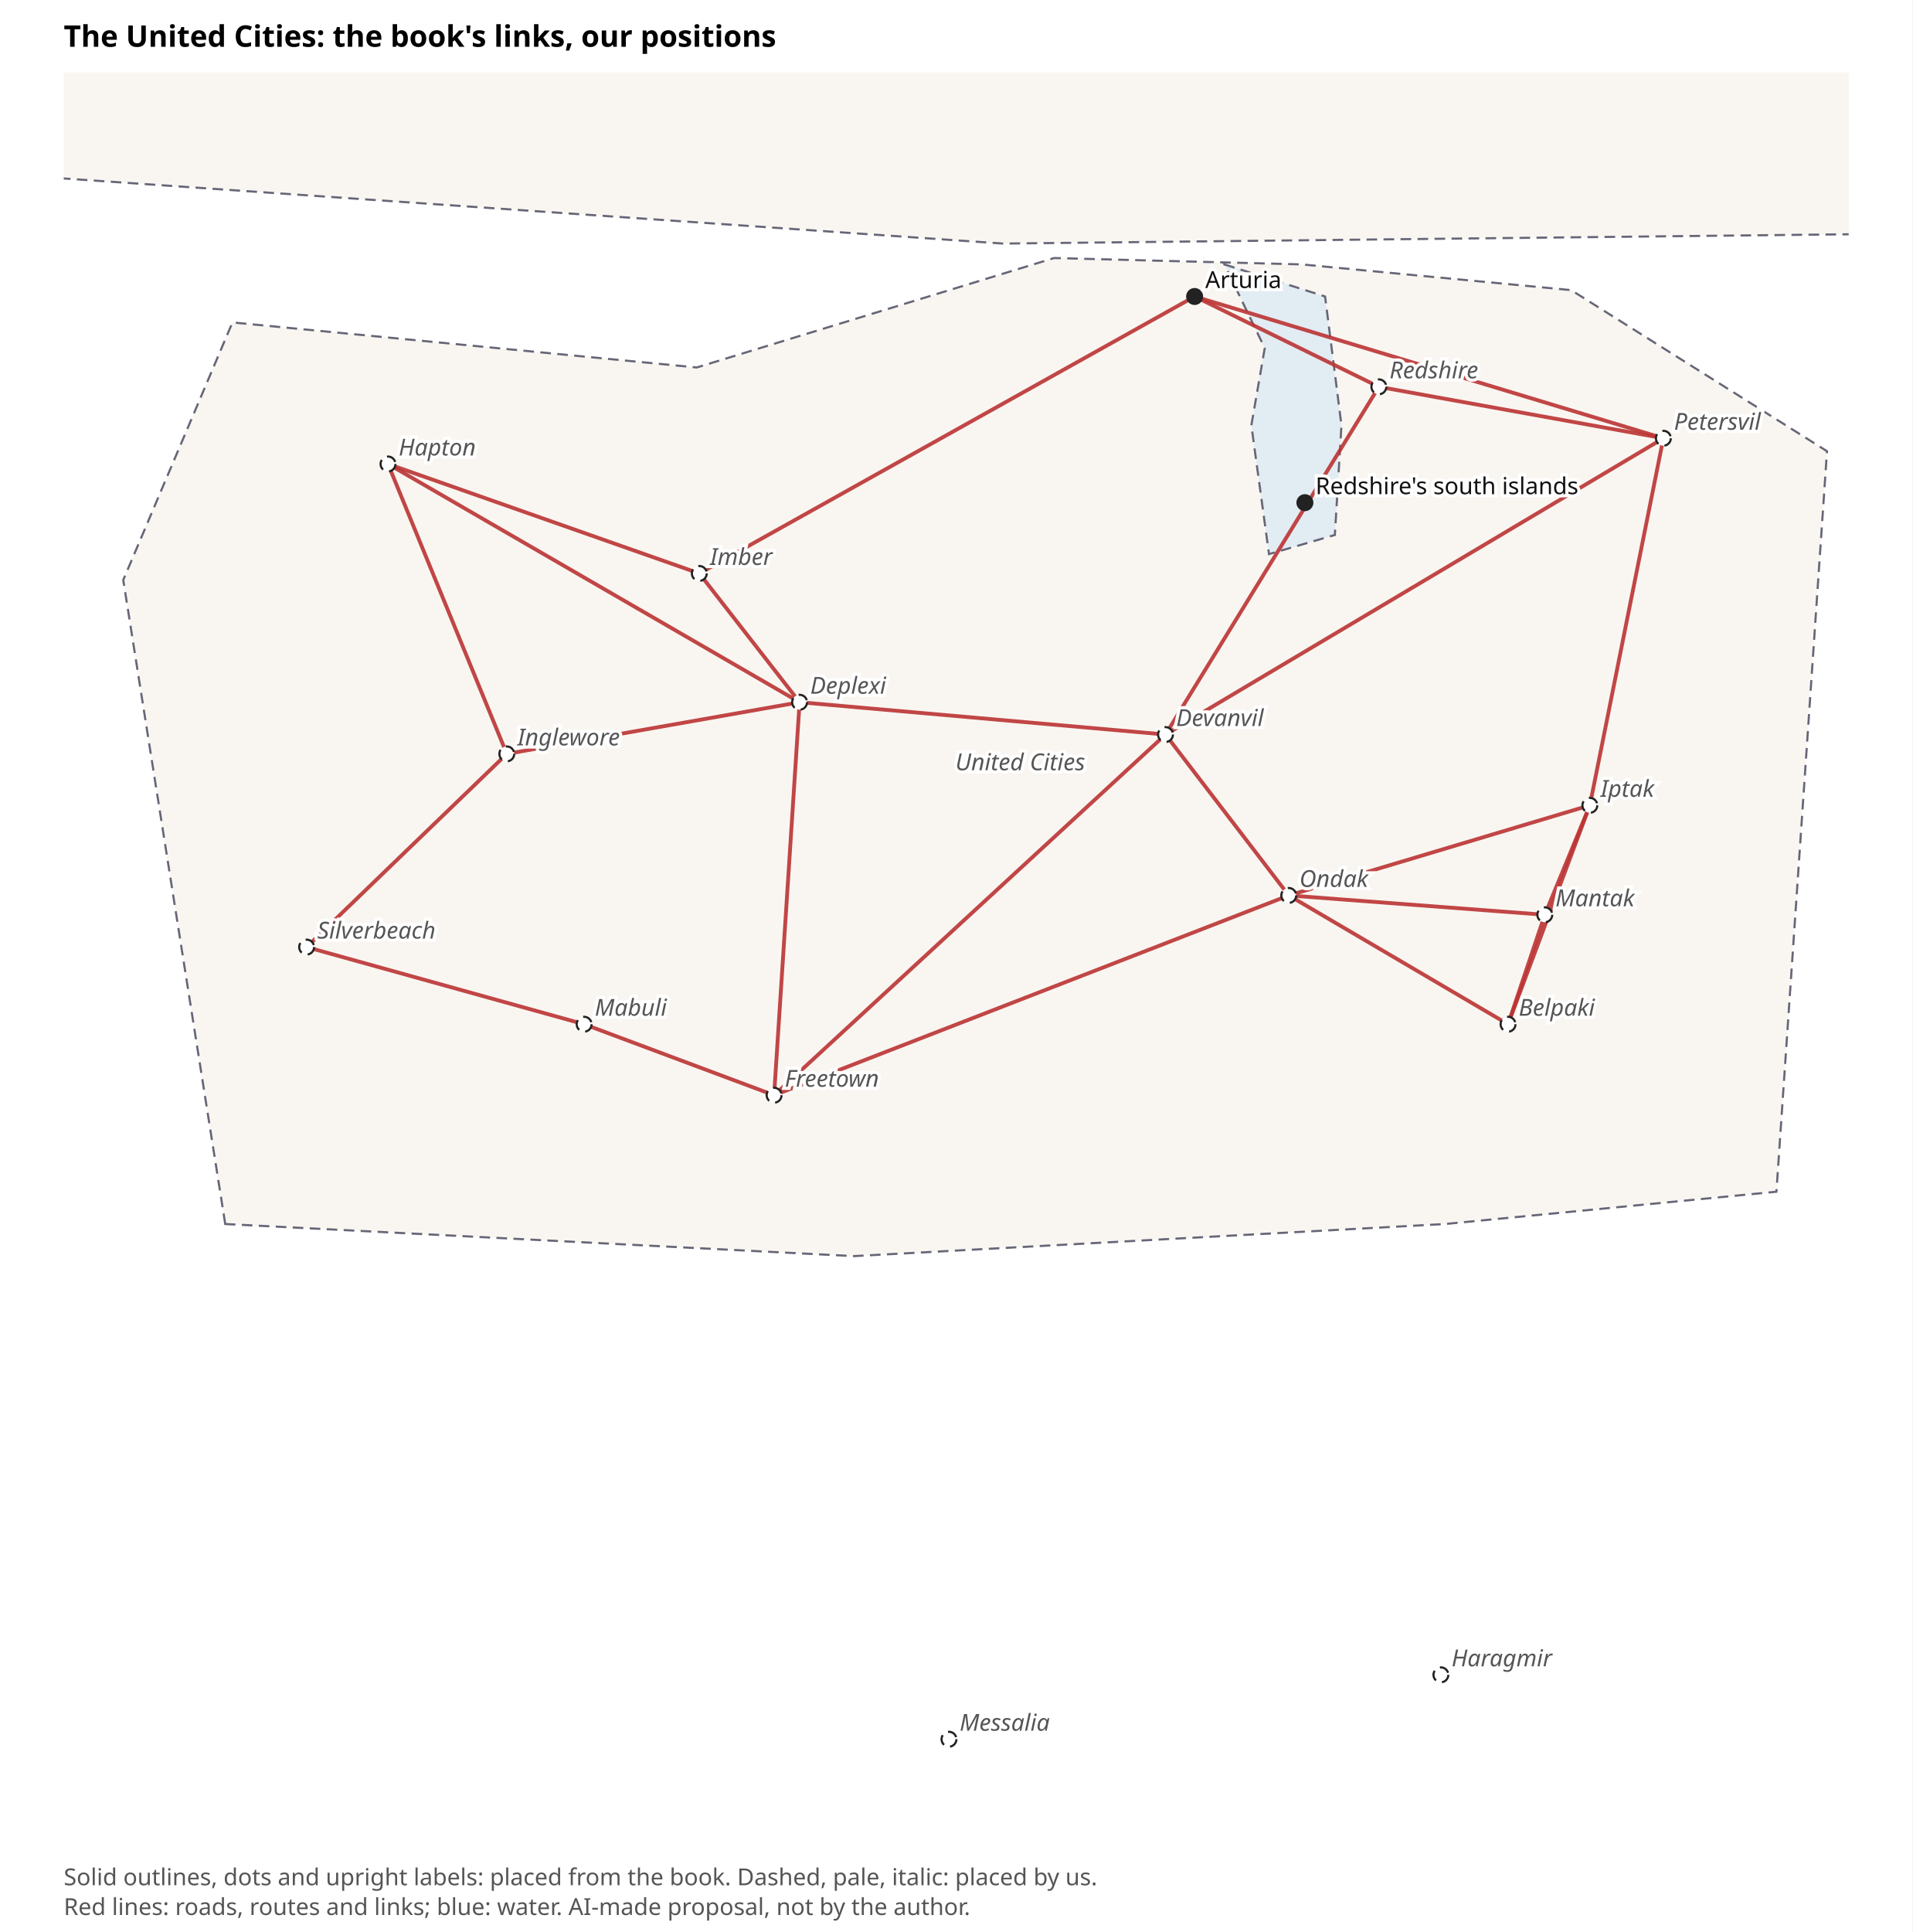
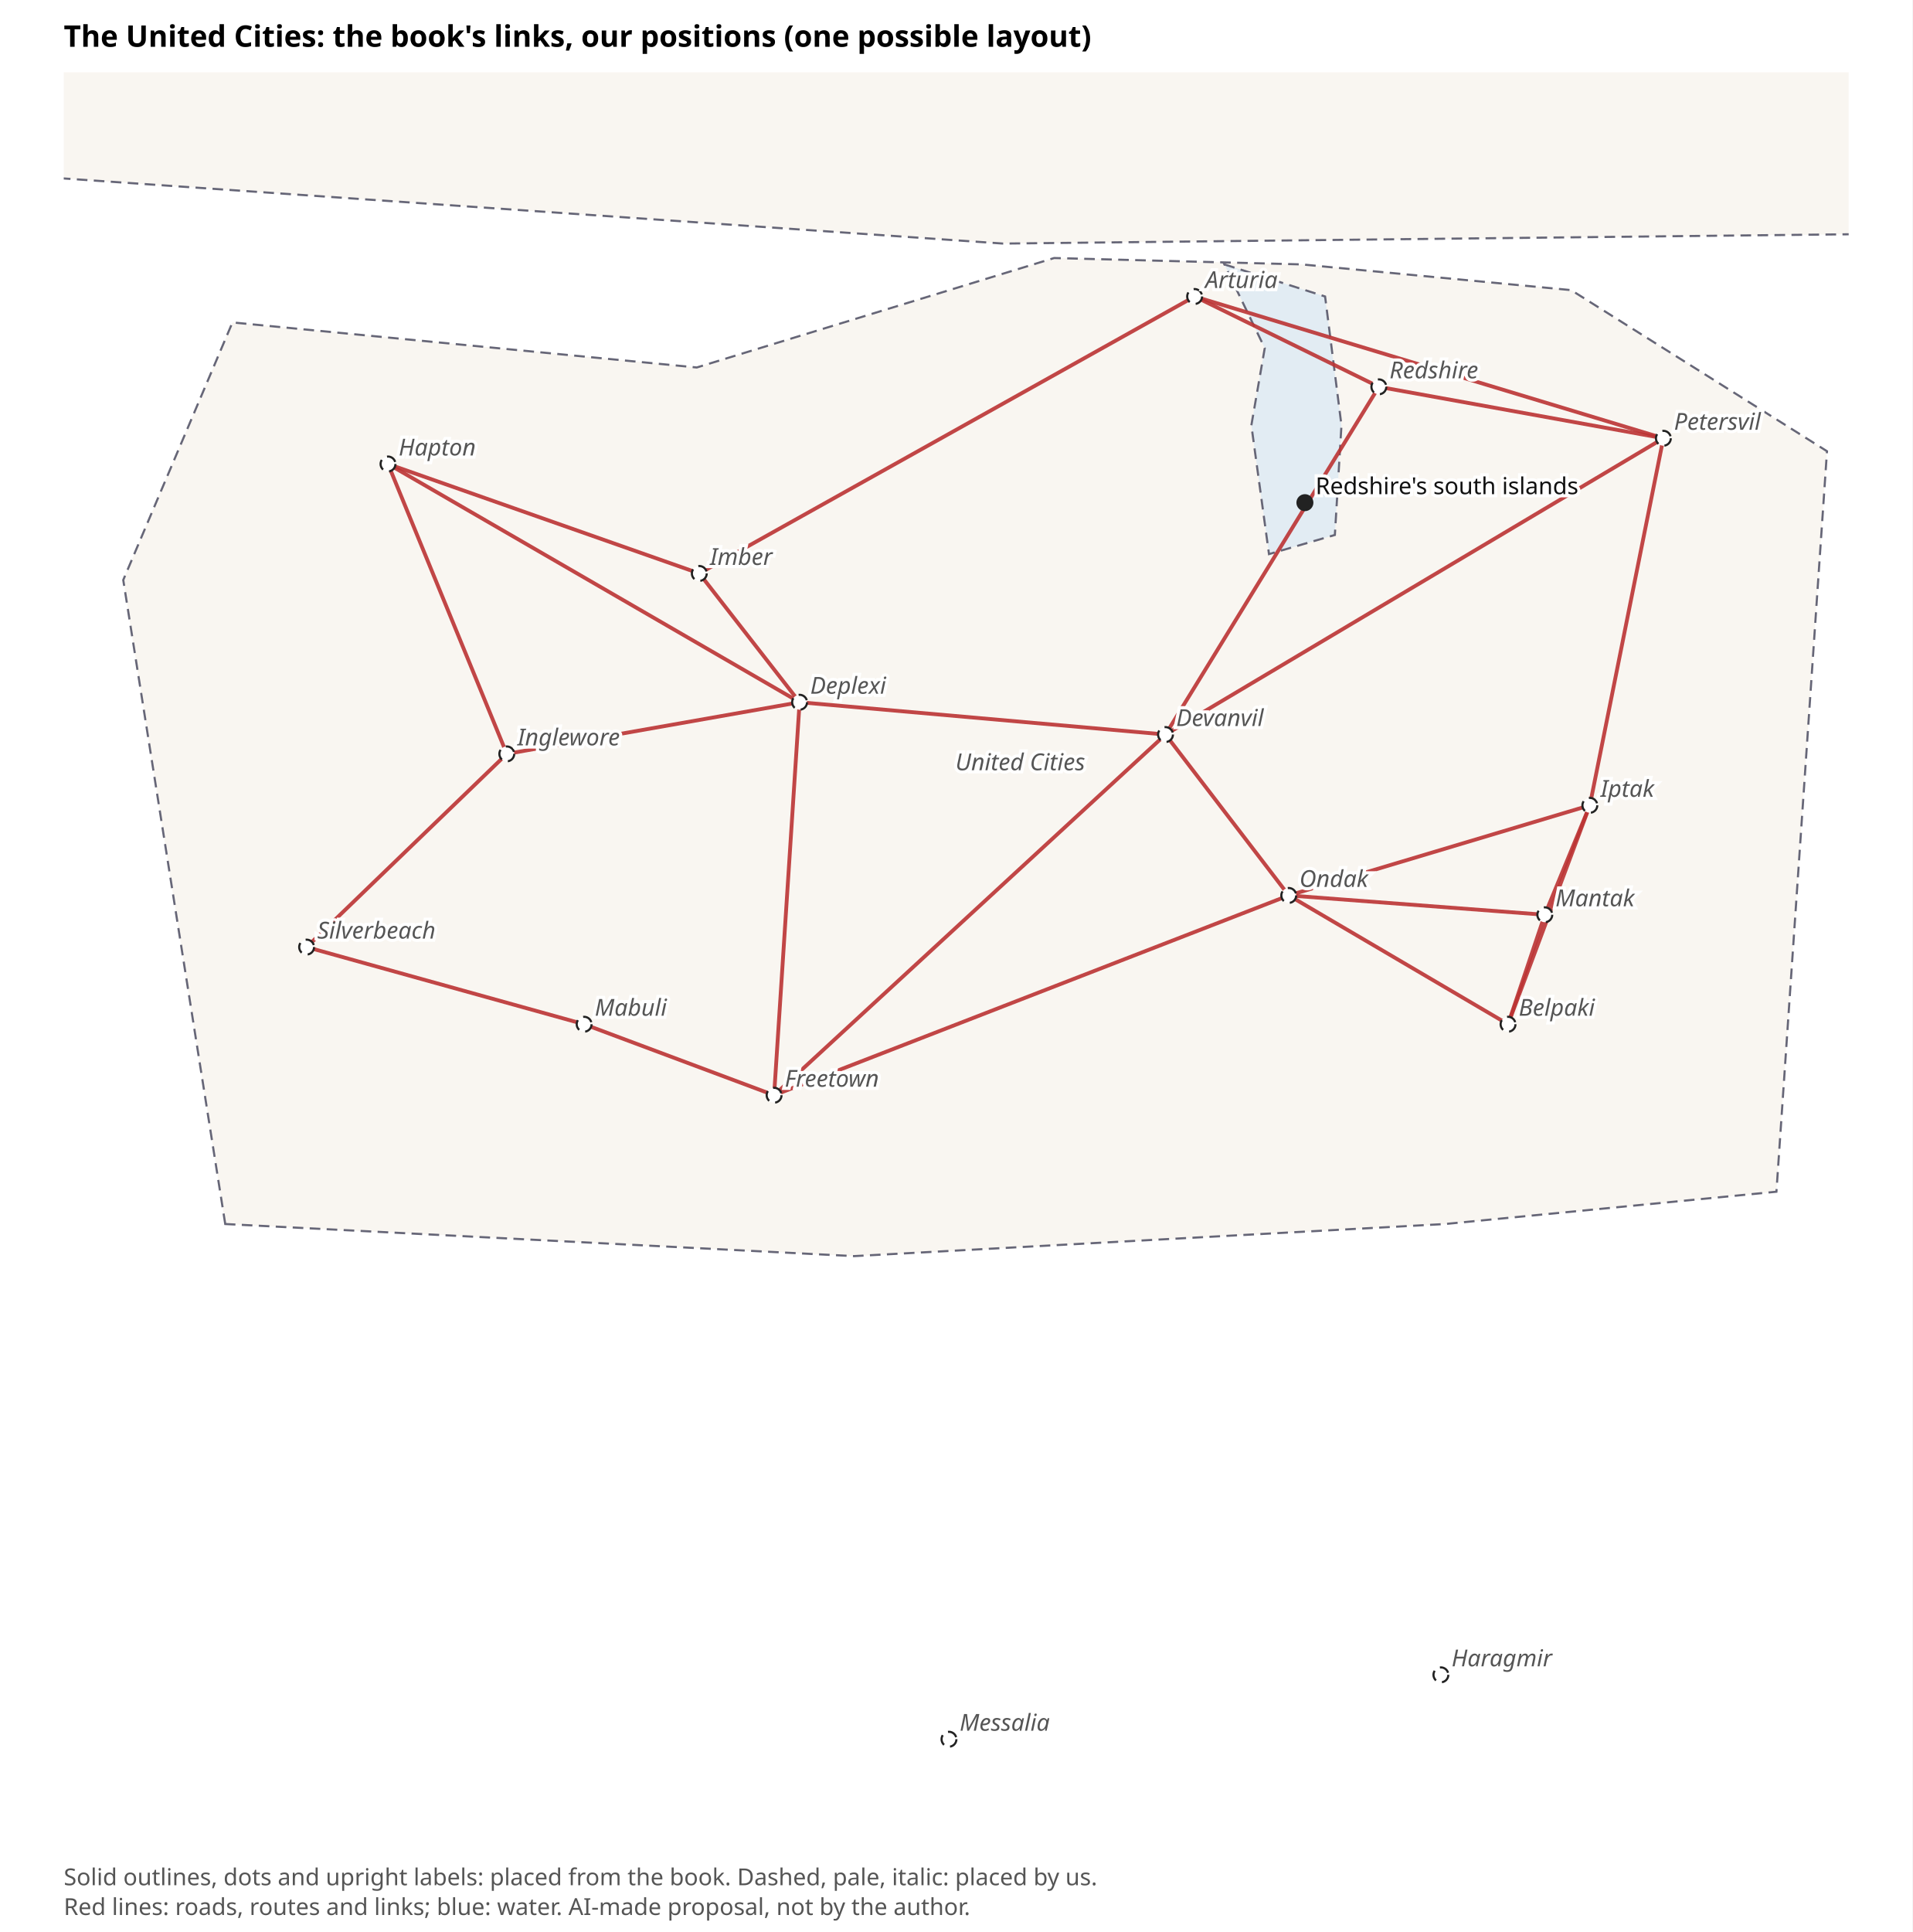
<svg xmlns="http://www.w3.org/2000/svg" width="900" height="909" viewBox="0 0 900 909" font-family="sans-serif" font-size="11">
  <defs>
    <clipPath id="c">
      <rect x="30" y="34" width="840" height="815" />
    </clipPath>
  </defs>
  <rect width="900" height="909" fill="#fff" />
-   <text x="30" y="22" font-size="14" font-weight="bold">The United Cities: the book's links, our positions</text>
+   <text x="30" y="22" font-size="14" font-weight="bold">The United Cities: the book's links, our positions (one possible layout)</text>
  <text x="30" y="887" fill="#555">Solid outlines, dots and upright labels: placed from the book. Dashed, pale, italic: placed by us.</text>
  <text x="30" y="901" fill="#555">Red lines: roads, routes and links; blue: water. AI-made proposal, not by the author.</text>
  <g clip-path="url(#c)">
    <polygon points="-986.8,468.4 -986.8,65.7 -597.8,67.4 -555.8,131.4 -456.3,165.1 -412.1,249.4 -412.1,417.8 -633.2,468.4" fill="#f3efe6" fill-opacity="0.55" stroke="#667" stroke-dasharray="5,3" />
    <polygon points="-655.8,84.6 -553.6,84.6 -541.6,157.1 -650.5,157.1" fill="#e9e4d4" fill-opacity="1" stroke="#667" />
    <polygon points="-537.8,-25.3 -567.0,0.0 -570.0,15.6 -578.2,41.0 -579.0,49.9 -595.6,68.5 -597.6,73.7 -594.6,75.6 -590.2,71.9 -583.8,73.0 -535.5,16.4 -488.8,-10.8 -480.4,-13.8 -451.6,-16.0 -442.7,-8.9 -452.9,4.8 -475.7,6.3 -484.6,11.2 -485.7,14.9 -480.3,18.2 -461.5,25.0 -456.7,25.0 -449.6,22.7 -449.1,26.8 -452.7,35.8 -432.4,48.0 -430.3,-25.3 -537.2,-25.6" fill="#cfe3f3" fill-opacity="1" stroke="#667" />
    <polygon points="-433.5,78.2 -445.2,84.6 -452.3,92.0 -463.7,98.7 -477.4,104.7 -535.8,140.7 -539.6,163.0 -434.4,163.4 -432.9,77.8" fill="#cfe3f3" fill-opacity="1" stroke="#667" />
    <polygon points="-583.8,73.0 -535.5,16.4 -488.8,-10.8 -480.4,-13.8 -451.6,-16.0 -442.7,-8.9 -452.9,4.8 -475.7,6.3 -484.6,11.2 -485.7,14.9 -480.3,18.2 -461.5,25.0 -456.7,25.0 -449.6,22.7 -449.1,26.8 -452.7,35.8 -432.4,48.0 -433.5,78.2 -445.2,84.6 -452.3,92.0 -463.7,98.7 -477.4,104.7 -535.8,140.7 -552.3,124.0 -570.8,100.4" fill="#e9e4d4" fill-opacity="1" stroke="#667" />
    <polygon points="-432.4,48.0 -371.4,51.6 -331.7,59.4 -372.3,70.5 -433.5,78.2" fill="#e9e4d4" fill-opacity="1" stroke="#667" />
    <polygon points="-469.8,103.4 -469.8,102.9 -470.0,102.4 -470.3,101.9 -470.7,101.4 -471.1,101.1 -471.7,100.8 -472.3,100.5 -472.9,100.4 -473.6,100.4 -474.2,100.4 -474.9,100.5 -475.5,100.8 -476.0,101.1 -476.5,101.4 -476.9,101.9 -477.1,102.4 -477.3,102.9 -477.4,103.4 -477.3,103.9 -477.1,104.4 -476.9,104.9 -476.5,105.3 -476.0,105.7 -475.5,106.0 -474.9,106.2 -474.2,106.4 -473.6,106.4 -472.9,106.4 -472.3,106.2 -471.7,106.0 -471.1,105.7 -470.7,105.3 -470.3,104.9 -470.0,104.4 -469.8,103.9" fill="#e9e4d4" fill-opacity="1" stroke="#667" />
    <polygon points="-680.4,-25.6 -537.2,-25.6 -537.8,-25.3 -567.0,0.0 -570.0,15.6 -578.2,41.0 -579.0,49.9 -595.6,68.5 -597.6,73.7 -632.0,69.7 -672.3,65.7" fill="#f3efe6" fill-opacity="0.55" stroke="#667" stroke-dasharray="5,3" />
    <polygon points="-300.6,46.8 -229.6,43.7 -211.6,62.6 -243.5,80.7 -300.7,75.2" fill="#f3efe6" fill-opacity="1" stroke="#667" />
    <polygon points="-1561.6,-26.9 -1561.6,-626.7 2417.4,-626.7 2417.4,80.9 1091.1,107.8 472.1,114.6 -14.2,80.9 -345.8,-26.9" fill="#f3efe6" fill-opacity="0.55" stroke="#667" stroke-dasharray="5,3" />
    <polygon points="106.0,575.9 58.0,272.9 109.4,151.7 327.9,172.9 496.1,121.4 612.6,124.4 739.4,136.5 859.8,212.3 836.0,560.7 680.0,575.9 401.9,591.0" fill="#f3efe6" fill-opacity="0.55" stroke="#667" stroke-dasharray="5,3" />
    <polygon points="576.2,124.4 623.6,139.5 631.3,200.1 628.2,251.7 597.2,260.7 588.9,200.1 595.2,163.8" fill="#cfe3f3" fill-opacity="0.55" stroke="#667" stroke-dasharray="5,3" />
    <polygon points="2240.5,1462.3 2240.5,1108.6 2550.0,1108.6 2550.0,1462.3" fill="#f3efe6" fill-opacity="0.55" stroke="#667" stroke-dasharray="5,3" />
    <polyline points="-721.6,316.7 -688.4,198.8 -672.9,138.2" fill="none" stroke="#b33" stroke-width="1.3" stroke-dasharray="5,3" opacity="0.6" />
    <polyline points="-597.6,73.7 -632.0,69.7 -672.3,65.7" fill="none" stroke="#4a86b8" stroke-width="1.3" stroke-dasharray="5,3" opacity="0.6" />
    <polyline points="-634.7,115.1 -584.2,92.3 -589.1,71.6" fill="none" stroke="#b33" stroke-width="1.8" opacity="0.9" />
    <polyline points="-605.3,132.5 -532.1,87.0" fill="none" stroke="#b33" stroke-width="1.8" opacity="0.9" />
    <polyline points="-578.8,143.7 -520.0,108.9 -500.1,105.4" fill="none" stroke="#b33" stroke-width="1.8" opacity="0.9" />
    <polyline points="-440.3,113.4 -451.8,83.7" fill="none" stroke="#b33" stroke-width="1.8" opacity="0.9" />
    <polyline points="144.3,445.6 274.9,481.9" fill="none" stroke="#b33" stroke-width="1.8" opacity="0.9" />
    <polyline points="144.3,445.6 238.5,354.7" fill="none" stroke="#b33" stroke-width="1.8" opacity="0.9" />
    <polyline points="274.9,481.9 364.3,515.3" fill="none" stroke="#b33" stroke-width="1.8" opacity="0.9" />
    <polyline points="238.5,354.7 182.6,218.3" fill="none" stroke="#b33" stroke-width="1.8" opacity="0.9" />
    <polyline points="238.5,354.7 376.3,330.4" fill="none" stroke="#b33" stroke-width="1.8" opacity="0.9" />
    <polyline points="182.6,218.3 329.1,269.8" fill="none" stroke="#b33" stroke-width="1.8" opacity="0.9" />
    <polyline points="182.6,218.3 376.3,330.4" fill="none" stroke="#b33" stroke-width="1.8" opacity="0.9" />
    <polyline points="329.1,269.8 562.2,139.5" fill="none" stroke="#b33" stroke-width="1.8" opacity="0.9" />
    <polyline points="329.1,269.8 376.3,330.4" fill="none" stroke="#b33" stroke-width="1.8" opacity="0.9" />
    <polyline points="562.2,139.5 648.9,182.0" fill="none" stroke="#b33" stroke-width="1.8" opacity="0.9" />
    <polyline points="562.2,139.5 782.8,206.2" fill="none" stroke="#b33" stroke-width="1.8" opacity="0.9" />
    <polyline points="648.9,182.0 782.8,206.2" fill="none" stroke="#b33" stroke-width="1.8" opacity="0.9" />
    <polyline points="648.9,182.0 548.5,345.6" fill="none" stroke="#b33" stroke-width="1.8" opacity="0.9" />
    <polyline points="782.8,206.2 548.5,345.6" fill="none" stroke="#b33" stroke-width="1.8" opacity="0.9" />
    <polyline points="782.8,206.2 748.2,378.9" fill="none" stroke="#b33" stroke-width="1.8" opacity="0.9" />
    <polyline points="376.3,330.4 364.3,515.3" fill="none" stroke="#b33" stroke-width="1.8" opacity="0.9" />
    <polyline points="376.3,330.4 548.5,345.6" fill="none" stroke="#b33" stroke-width="1.8" opacity="0.9" />
    <polyline points="364.3,515.3 548.5,345.6" fill="none" stroke="#b33" stroke-width="1.8" opacity="0.9" />
    <polyline points="364.3,515.3 606.5,421.3" fill="none" stroke="#b33" stroke-width="1.8" opacity="0.9" />
    <polyline points="548.5,345.6 606.5,421.3" fill="none" stroke="#b33" stroke-width="1.8" opacity="0.9" />
    <polyline points="606.5,421.3 748.2,378.9" fill="none" stroke="#b33" stroke-width="1.8" opacity="0.9" />
    <polyline points="606.5,421.3 727.0,430.4" fill="none" stroke="#b33" stroke-width="1.8" opacity="0.9" />
    <polyline points="606.5,421.3 709.7,481.9" fill="none" stroke="#b33" stroke-width="1.8" opacity="0.9" />
    <polyline points="748.2,378.9 727.0,430.4" fill="none" stroke="#b33" stroke-width="1.8" opacity="0.9" />
    <polyline points="727.0,430.4 709.7,481.9" fill="none" stroke="#b33" stroke-width="1.8" opacity="0.9" />
    <polyline points="748.2,378.9 709.7,481.9" fill="none" stroke="#b33" stroke-width="1.8" opacity="0.9" />
    <circle cx="-721.6" cy="316.7" r="3.5" fill="#fff" stroke="#222" stroke-dasharray="5,3" />
    <circle cx="-661.7" cy="135.9" r="3.5" fill="#fff" stroke="#222" stroke-dasharray="5,3" />
    <circle cx="-631.4" cy="79.1" r="3.5" fill="#fff" stroke="#222" stroke-dasharray="5,3" />
    <circle cx="-475.5" cy="102.4" r="3.5" fill="#222" stroke="#222" />
    <circle cx="-476.3" cy="102.7" r="3.5" fill="#222" stroke="#222" />
    <circle cx="-634.7" cy="115.1" r="3.5" fill="#222" stroke="#222" />
    <circle cx="-589.1" cy="71.6" r="3.5" fill="#222" stroke="#222" />
    <circle cx="-605.3" cy="132.5" r="3.5" fill="#222" stroke="#222" />
    <circle cx="-532.1" cy="87.0" r="3.5" fill="#222" stroke="#222" />
    <circle cx="-578.8" cy="143.7" r="3.5" fill="#222" stroke="#222" />
    <circle cx="-500.1" cy="105.4" r="3.5" fill="#222" stroke="#222" />
    <circle cx="-440.3" cy="113.4" r="3.5" fill="#222" stroke="#222" />
    <circle cx="-451.8" cy="83.7" r="3.5" fill="#222" stroke="#222" />
    <circle cx="-293.6" cy="61.0" r="3.5" fill="#fff" stroke="#222" stroke-dasharray="5,3" />
    <circle cx="317.4" cy="-491.9" r="3.5" fill="#fff" stroke="#222" stroke-dasharray="5,3" />
    <circle cx="614.1" cy="236.5" r="3.5" fill="#222" stroke="#222" />
    <circle cx="648.9" cy="182.0" r="3.5" fill="#fff" stroke="#222" stroke-dasharray="5,3" />
-     <circle cx="562.2" cy="139.5" r="3.5" fill="#222" stroke="#222" />
+     <circle cx="562.2" cy="139.5" r="3.5" fill="#fff" stroke="#222" stroke-dasharray="5,3" />
    <circle cx="782.8" cy="206.2" r="3.5" fill="#fff" stroke="#222" stroke-dasharray="5,3" />
    <circle cx="548.5" cy="345.6" r="3.5" fill="#fff" stroke="#222" stroke-dasharray="5,3" />
    <circle cx="329.1" cy="269.8" r="3.5" fill="#fff" stroke="#222" stroke-dasharray="5,3" />
    <circle cx="182.6" cy="218.3" r="3.5" fill="#fff" stroke="#222" stroke-dasharray="5,3" />
    <circle cx="376.3" cy="330.4" r="3.5" fill="#fff" stroke="#222" stroke-dasharray="5,3" />
    <circle cx="238.5" cy="354.7" r="3.5" fill="#fff" stroke="#222" stroke-dasharray="5,3" />
    <circle cx="144.3" cy="445.6" r="3.5" fill="#fff" stroke="#222" stroke-dasharray="5,3" />
    <circle cx="274.9" cy="481.9" r="3.5" fill="#fff" stroke="#222" stroke-dasharray="5,3" />
    <circle cx="364.3" cy="515.3" r="3.5" fill="#fff" stroke="#222" stroke-dasharray="5,3" />
    <circle cx="606.5" cy="421.3" r="3.5" fill="#fff" stroke="#222" stroke-dasharray="5,3" />
    <circle cx="748.2" cy="378.9" r="3.5" fill="#fff" stroke="#222" stroke-dasharray="5,3" />
    <circle cx="727.0" cy="430.4" r="3.5" fill="#fff" stroke="#222" stroke-dasharray="5,3" />
    <circle cx="709.7" cy="481.9" r="3.5" fill="#fff" stroke="#222" stroke-dasharray="5,3" />
    <circle cx="446.6" cy="818.3" r="3.5" fill="#fff" stroke="#222" stroke-dasharray="5,3" />
    <circle cx="678.1" cy="788.0" r="3.5" fill="#fff" stroke="#222" stroke-dasharray="5,3" />
    <circle cx="2417.4" cy="1327.6" r="3.5" fill="#fff" stroke="#222" stroke-dasharray="5,3" />
    <circle cx="2362.1" cy="1243.3" r="3.5" fill="#fff" stroke="#222" stroke-dasharray="5,3" />
    <text x="-730.6" y="273.5" fill="#555" font-style="italic" stroke="#fff" stroke-width="3" paint-order="stroke">Veridia</text>
    <text x="-594.4" y="117.4" fill="#111" stroke="#fff" stroke-width="3" paint-order="stroke">Elenar Forest</text>
    <text x="-502.8" y="4.2" fill="#111" stroke="#fff" stroke-width="3" paint-order="stroke">northern sea and inlet</text>
    <text x="-471.6" y="129.7" fill="#111" stroke="#fff" stroke-width="3" paint-order="stroke">southern sea</text>
    <text x="-501.8" y="59.3" fill="#111" stroke="#fff" stroke-width="3" paint-order="stroke">Northshore</text>
    <text x="-390.2" y="57.8" fill="#111" stroke="#fff" stroke-width="3" paint-order="stroke">the eastern peninsula</text>
    <text x="-616.0" y="32.3" fill="#555" font-style="italic" stroke="#fff" stroke-width="3" paint-order="stroke">Arctic core (west of the inlet)</text>
    <text x="-254.8" y="57.4" fill="#111" stroke="#fff" stroke-width="3" paint-order="stroke">Thaldur</text>
    <text x="292.7" y="-264.0" fill="#555" font-style="italic" stroke="#fff" stroke-width="3" paint-order="stroke">Arctic Empire</text>
    <text x="449.6" y="362.4" fill="#555" font-style="italic" stroke="#fff" stroke-width="3" paint-order="stroke">United Cities</text>
    <text x="2397.7" y="1282.5" fill="#555" font-style="italic" stroke="#fff" stroke-width="3" paint-order="stroke">Dzego</text>
    <text x="-627.0" y="65.7" fill="#555" font-style="italic" stroke="#fff" stroke-width="3" paint-order="stroke">border river</text>
    <text x="-579.2" y="88.3" fill="#111" stroke="#fff" stroke-width="3" paint-order="stroke">Group North</text>
    <text x="-527.1" y="101.0" fill="#111" stroke="#fff" stroke-width="3" paint-order="stroke">Group Center</text>
    <text x="-553.0" y="130.9" fill="#111" stroke="#fff" stroke-width="3" paint-order="stroke">Group South</text>
    <text x="-446.8" y="79.7" fill="#111" stroke="#fff" stroke-width="3" paint-order="stroke">Group Naval</text>
    <text x="-716.6" y="312.7" fill="#555" font-style="italic" stroke="#fff" stroke-width="3" paint-order="stroke">Meldan</text>
    <text x="-656.7" y="131.9" fill="#555" font-style="italic" stroke="#fff" stroke-width="3" paint-order="stroke">Eldil</text>
    <text x="-780.4" y="75.1" fill="#555" font-style="italic" stroke="#fff" stroke-width="3" paint-order="stroke">Hydrafill's northern ice</text>
    <text x="-470.5" y="116.4" fill="#111" stroke="#fff" stroke-width="3" paint-order="stroke">Northglade</text>
    <text x="-288.6" y="75.0" fill="#555" font-style="italic" stroke="#fff" stroke-width="3" paint-order="stroke">Telten</text>
    <text x="322.4" y="-495.9" fill="#555" font-style="italic" stroke="#fff" stroke-width="3" paint-order="stroke">Glasscrown</text>
    <text x="619.1" y="232.5" fill="#111" stroke="#fff" stroke-width="3" paint-order="stroke">Redshire's south islands</text>
    <text x="653.9" y="178.0" fill="#555" font-style="italic" stroke="#fff" stroke-width="3" paint-order="stroke">Redshire</text>
-     <text x="567.2" y="135.5" fill="#111" stroke="#fff" stroke-width="3" paint-order="stroke">Arturia</text>
+     <text x="567.2" y="135.5" fill="#555" font-style="italic" stroke="#fff" stroke-width="3" paint-order="stroke">Arturia</text>
    <text x="787.8" y="202.2" fill="#555" font-style="italic" stroke="#fff" stroke-width="3" paint-order="stroke">Petersvil</text>
    <text x="553.5" y="341.6" fill="#555" font-style="italic" stroke="#fff" stroke-width="3" paint-order="stroke">Devanvil</text>
    <text x="334.1" y="265.8" fill="#555" font-style="italic" stroke="#fff" stroke-width="3" paint-order="stroke">Imber</text>
    <text x="187.6" y="214.3" fill="#555" font-style="italic" stroke="#fff" stroke-width="3" paint-order="stroke">Hapton</text>
    <text x="381.3" y="326.4" fill="#555" font-style="italic" stroke="#fff" stroke-width="3" paint-order="stroke">Deplexi</text>
    <text x="243.5" y="350.7" fill="#555" font-style="italic" stroke="#fff" stroke-width="3" paint-order="stroke">Inglewore</text>
    <text x="149.3" y="441.6" fill="#555" font-style="italic" stroke="#fff" stroke-width="3" paint-order="stroke">Silverbeach</text>
    <text x="279.9" y="477.9" fill="#555" font-style="italic" stroke="#fff" stroke-width="3" paint-order="stroke">Mabuli</text>
    <text x="369.3" y="511.3" fill="#555" font-style="italic" stroke="#fff" stroke-width="3" paint-order="stroke">Freetown</text>
    <text x="611.5" y="417.3" fill="#555" font-style="italic" stroke="#fff" stroke-width="3" paint-order="stroke">Ondak</text>
    <text x="753.2" y="374.9" fill="#555" font-style="italic" stroke="#fff" stroke-width="3" paint-order="stroke">Iptak</text>
    <text x="732.0" y="426.4" fill="#555" font-style="italic" stroke="#fff" stroke-width="3" paint-order="stroke">Mantak</text>
    <text x="714.7" y="477.9" fill="#555" font-style="italic" stroke="#fff" stroke-width="3" paint-order="stroke">Belpaki</text>
    <text x="451.6" y="814.3" fill="#555" font-style="italic" stroke="#fff" stroke-width="3" paint-order="stroke">Messalia</text>
    <text x="683.1" y="784.0" fill="#555" font-style="italic" stroke="#fff" stroke-width="3" paint-order="stroke">Haragmir</text>
    <text x="2422.4" y="1323.6" fill="#555" font-style="italic" stroke="#fff" stroke-width="3" paint-order="stroke">Pafogai Du</text>
    <text x="2367.1" y="1239.3" fill="#555" font-style="italic" stroke="#fff" stroke-width="3" paint-order="stroke">Sadzu Du</text>
  </g>
</svg>
